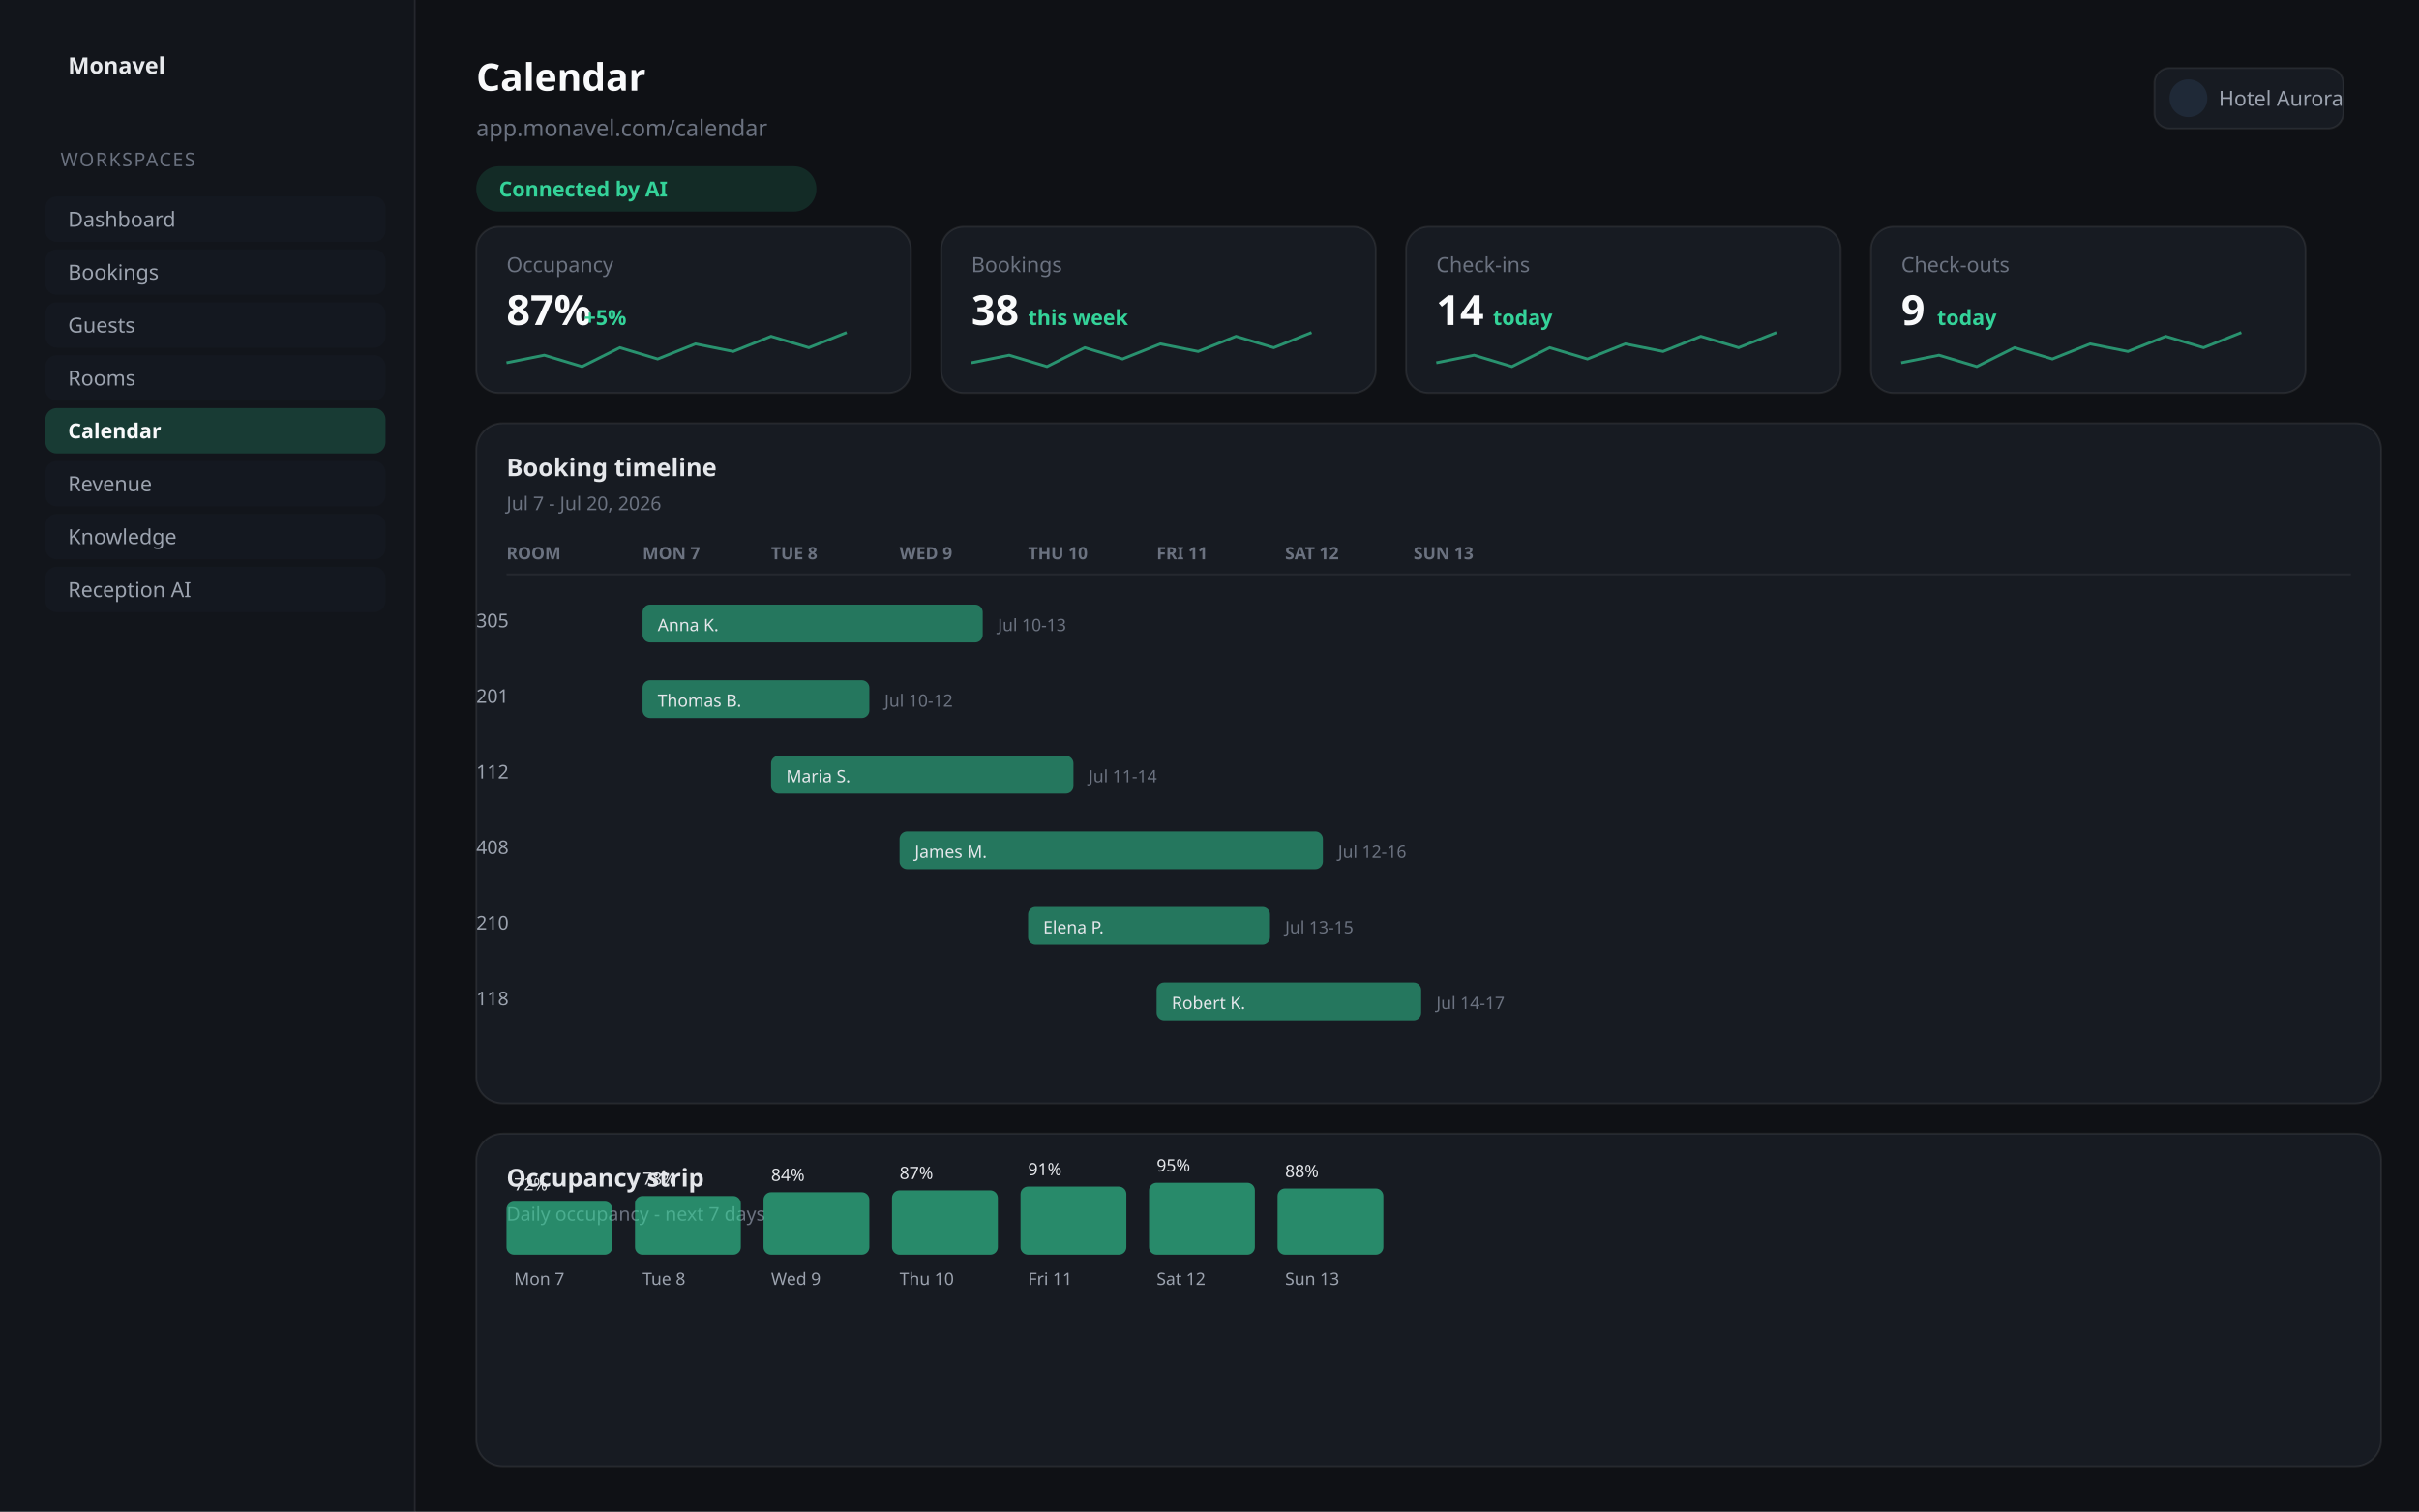
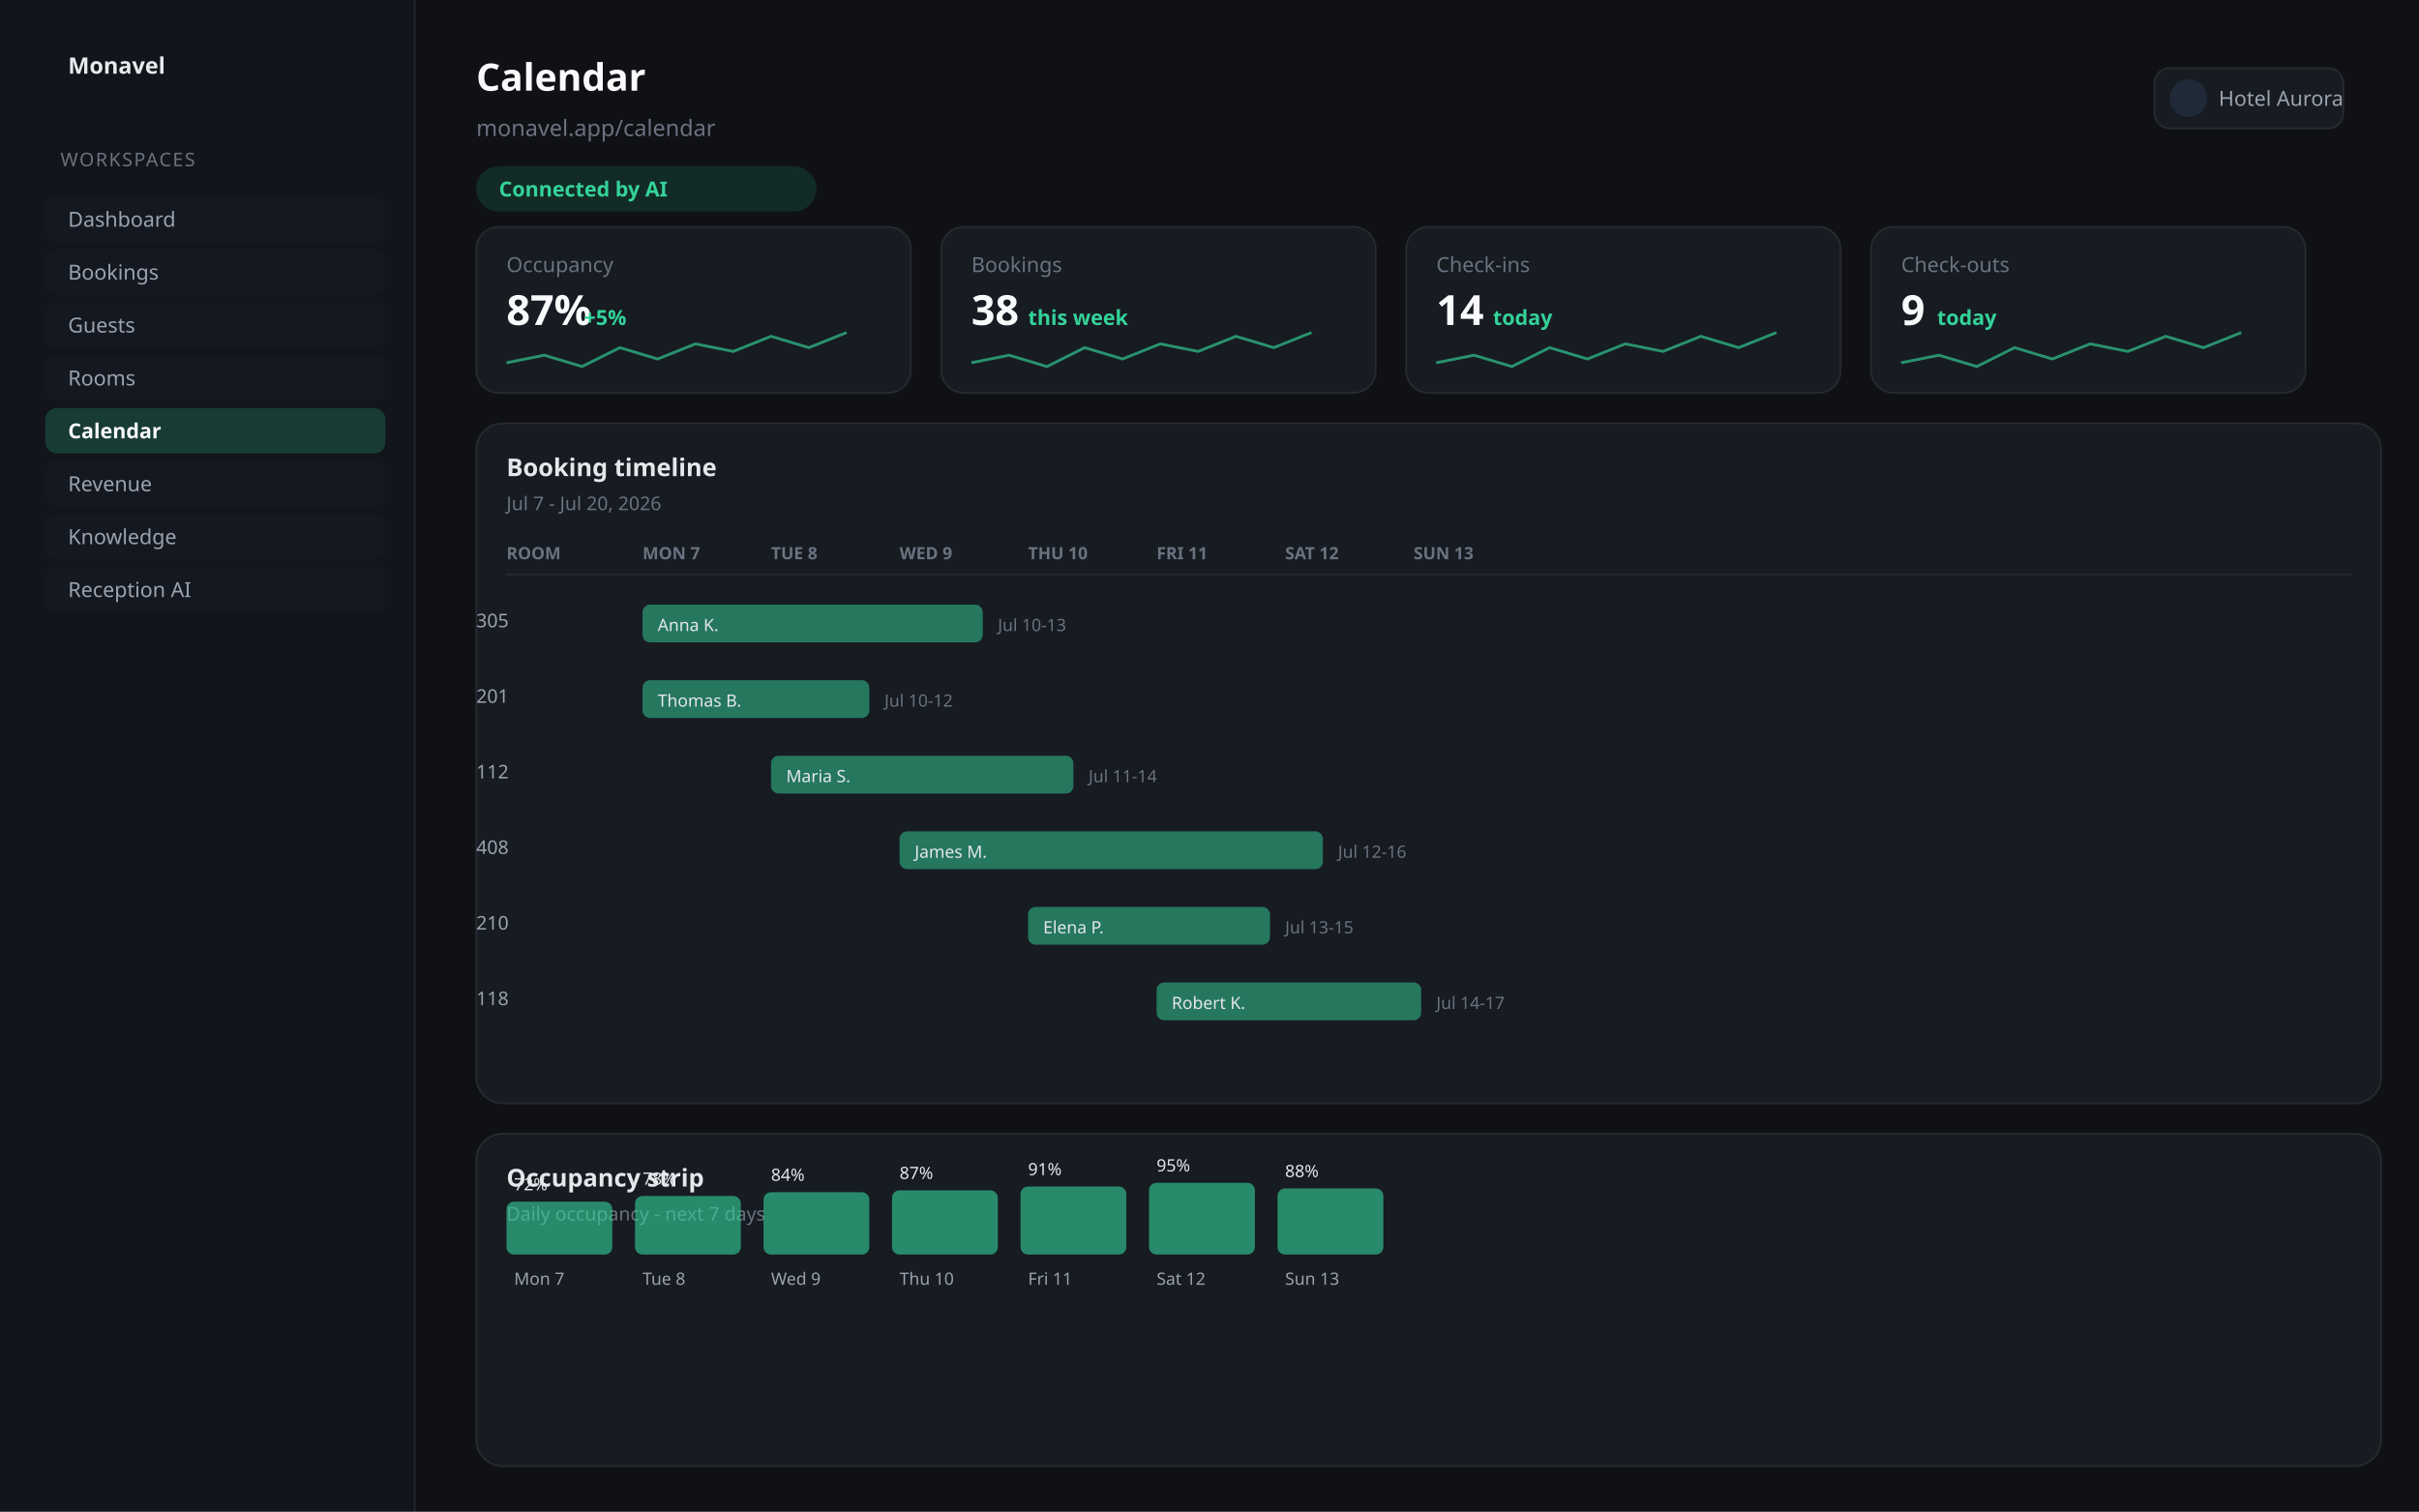
<svg xmlns="http://www.w3.org/2000/svg" width="1280" height="800" viewBox="0 0 1280 800" fill="none">
  <rect width="1280" height="800" fill="#0f1115" />
  <rect x="0" y="0" width="220" height="800" fill="#12151b" />
  <rect x="219" y="0" width="1" height="800" fill="#ffffff" opacity="0.08" />
  <text x="36" y="39" fill="#e8eaed" font-family="system-ui,sans-serif" font-size="12" font-weight="600">Monavel</text>
  <text x="32" y="88" fill="#6b7280" font-family="system-ui,sans-serif" font-size="10" letter-spacing="0.08em">WORKSPACES</text>
  <rect x="24" y="104" width="180" height="24" rx="6" fill="#141820" />
  <text x="36" y="120" fill="#9ca3af" font-family="system-ui,sans-serif" font-size="11" font-weight="400">Dashboard</text>
  <rect x="24" y="132" width="180" height="24" rx="6" fill="#141820" />
  <text x="36" y="148" fill="#9ca3af" font-family="system-ui,sans-serif" font-size="11" font-weight="400">Bookings</text>
  <rect x="24" y="160" width="180" height="24" rx="6" fill="#141820" />
  <text x="36" y="176" fill="#9ca3af" font-family="system-ui,sans-serif" font-size="11" font-weight="400">Guests</text>
  <rect x="24" y="188" width="180" height="24" rx="6" fill="#141820" />
  <text x="36" y="204" fill="#9ca3af" font-family="system-ui,sans-serif" font-size="11" font-weight="400">Rooms</text>
  <rect x="24" y="216" width="180" height="24" rx="6" fill="#34d39933" />
  <text x="36" y="232" fill="#f9fafb" font-family="system-ui,sans-serif" font-size="11" font-weight="600">Calendar</text>
  <rect x="24" y="244" width="180" height="24" rx="6" fill="#141820" />
  <text x="36" y="260" fill="#9ca3af" font-family="system-ui,sans-serif" font-size="11" font-weight="400">Revenue</text>
  <rect x="24" y="272" width="180" height="24" rx="6" fill="#141820" />
  <text x="36" y="288" fill="#9ca3af" font-family="system-ui,sans-serif" font-size="11" font-weight="400">Knowledge</text>
  <rect x="24" y="300" width="180" height="24" rx="6" fill="#141820" />
  <text x="36" y="316" fill="#9ca3af" font-family="system-ui,sans-serif" font-size="11" font-weight="400">Reception AI</text>
  <rect x="220" y="0" width="1060" height="800" fill="#0f1115" />
  <text x="252" y="48" fill="#f9fafb" font-family="system-ui,sans-serif" font-size="20" font-weight="600">Calendar</text>
-   <text x="252" y="72" fill="#6b7280" font-family="system-ui,sans-serif" font-size="12">app.monavel.com/calendar</text>
+   <text x="252" y="72" fill="#6b7280" font-family="system-ui,sans-serif" font-size="12">monavel.app/calendar</text>
  <rect x="252" y="88" width="180" height="24" rx="12" fill="#34d39922" />
  <text x="264" y="104" fill="#34d399" font-family="system-ui,sans-serif" font-size="11" font-weight="600">Connected by AI</text>
  <rect x="1140" y="36" width="100" height="32" rx="8" fill="#171b22" stroke="#ffffff" stroke-opacity="0.08" />
  <circle cx="1158" cy="52" r="10" fill="#1f2937" />
  <text x="1174" y="56" fill="#9ca3af" font-family="system-ui,sans-serif" font-size="11">Hotel Aurora</text>
  <rect x="252" y="120" width="230" height="88" rx="12" fill="#171b22" stroke="#ffffff" stroke-opacity="0.08" />
  <text x="268" y="144" fill="#6b7280" font-family="system-ui,sans-serif" font-size="11">Occupancy</text>
  <text x="268" y="172" fill="#f9fafb" font-family="system-ui,sans-serif" font-size="22" font-weight="600">87%</text>
  <text x="309" y="172" fill="#34d399" font-family="system-ui,sans-serif" font-size="11" font-weight="600">+5%</text>
  <polyline points="268,192 288,188 308,194 328,184 348,190 368,182 388,186 408,178 428,184 448,176" fill="none" stroke="#34d399" stroke-width="1.5" stroke-opacity="0.65" />
  <rect x="498" y="120" width="230" height="88" rx="12" fill="#171b22" stroke="#ffffff" stroke-opacity="0.08" />
  <text x="514" y="144" fill="#6b7280" font-family="system-ui,sans-serif" font-size="11">Bookings</text>
  <text x="514" y="172" fill="#f9fafb" font-family="system-ui,sans-serif" font-size="22" font-weight="600">38</text>
  <text x="544" y="172" fill="#34d399" font-family="system-ui,sans-serif" font-size="11" font-weight="600">this week</text>
  <polyline points="514,192 534,188 554,194 574,184 594,190 614,182 634,186 654,178 674,184 694,176" fill="none" stroke="#34d399" stroke-width="1.5" stroke-opacity="0.65" />
  <rect x="744" y="120" width="230" height="88" rx="12" fill="#171b22" stroke="#ffffff" stroke-opacity="0.08" />
  <text x="760" y="144" fill="#6b7280" font-family="system-ui,sans-serif" font-size="11">Check-ins</text>
  <text x="760" y="172" fill="#f9fafb" font-family="system-ui,sans-serif" font-size="22" font-weight="600">14</text>
  <text x="790" y="172" fill="#34d399" font-family="system-ui,sans-serif" font-size="11" font-weight="600">today</text>
  <polyline points="760,192 780,188 800,194 820,184 840,190 860,182 880,186 900,178 920,184 940,176" fill="none" stroke="#34d399" stroke-width="1.5" stroke-opacity="0.65" />
  <rect x="990" y="120" width="230" height="88" rx="12" fill="#171b22" stroke="#ffffff" stroke-opacity="0.08" />
  <text x="1006" y="144" fill="#6b7280" font-family="system-ui,sans-serif" font-size="11">Check-outs</text>
  <text x="1006" y="172" fill="#f9fafb" font-family="system-ui,sans-serif" font-size="22" font-weight="600">9</text>
  <text x="1025" y="172" fill="#34d399" font-family="system-ui,sans-serif" font-size="11" font-weight="600">today</text>
  <polyline points="1006,192 1026,188 1046,194 1066,184 1086,190 1106,182 1126,186 1146,178 1166,184 1186,176" fill="none" stroke="#34d399" stroke-width="1.5" stroke-opacity="0.65" />
  <rect x="252" y="224" width="1008" height="360" rx="14" fill="#171b22" stroke="#ffffff" stroke-opacity="0.08" />
  <text x="268" y="252" fill="#e5e7eb" font-family="system-ui,sans-serif" font-size="13" font-weight="600">Booking timeline</text>
  <text x="268" y="270" fill="#6b7280" font-family="system-ui,sans-serif" font-size="10">Jul 7 - Jul 20, 2026</text>
  <text x="268" y="296" fill="#6b7280" font-family="system-ui,sans-serif" font-size="9" font-weight="600">ROOM</text>
  <text x="340" y="296" fill="#6b7280" font-family="system-ui,sans-serif" font-size="9" font-weight="600">MON 7</text>
  <text x="408" y="296" fill="#6b7280" font-family="system-ui,sans-serif" font-size="9" font-weight="600">TUE 8</text>
  <text x="476" y="296" fill="#6b7280" font-family="system-ui,sans-serif" font-size="9" font-weight="600">WED 9</text>
  <text x="544" y="296" fill="#6b7280" font-family="system-ui,sans-serif" font-size="9" font-weight="600">THU 10</text>
  <text x="612" y="296" fill="#6b7280" font-family="system-ui,sans-serif" font-size="9" font-weight="600">FRI 11</text>
  <text x="680" y="296" fill="#6b7280" font-family="system-ui,sans-serif" font-size="9" font-weight="600">SAT 12</text>
  <text x="748" y="296" fill="#6b7280" font-family="system-ui,sans-serif" font-size="9" font-weight="600">SUN 13</text>
  <line x1="268" y1="304" x2="1244" y2="304" stroke="#ffffff" stroke-opacity="0.06" />
  <text x="252" y="332" fill="#9ca3af" font-family="system-ui,sans-serif" font-size="10">305</text>
  <rect x="340" y="320" width="180" height="20" rx="4" fill="#34d399" opacity="0.5" />
  <text x="348" y="334" fill="#e5e7eb" font-family="system-ui,sans-serif" font-size="9">Anna K.</text>
  <text x="528" y="334" fill="#6b7280" font-family="system-ui,sans-serif" font-size="9">Jul 10-13</text>
  <text x="252" y="372" fill="#9ca3af" font-family="system-ui,sans-serif" font-size="10">201</text>
  <rect x="340" y="360" width="120" height="20" rx="4" fill="#34d399" opacity="0.5" />
  <text x="348" y="374" fill="#e5e7eb" font-family="system-ui,sans-serif" font-size="9">Thomas B.</text>
  <text x="468" y="374" fill="#6b7280" font-family="system-ui,sans-serif" font-size="9">Jul 10-12</text>
  <text x="252" y="412" fill="#9ca3af" font-family="system-ui,sans-serif" font-size="10">112</text>
  <rect x="408" y="400" width="160" height="20" rx="4" fill="#34d399" opacity="0.5" />
  <text x="416" y="414" fill="#e5e7eb" font-family="system-ui,sans-serif" font-size="9">Maria S.</text>
  <text x="576" y="414" fill="#6b7280" font-family="system-ui,sans-serif" font-size="9">Jul 11-14</text>
  <text x="252" y="452" fill="#9ca3af" font-family="system-ui,sans-serif" font-size="10">408</text>
  <rect x="476" y="440" width="224" height="20" rx="4" fill="#34d399" opacity="0.5" />
  <text x="484" y="454" fill="#e5e7eb" font-family="system-ui,sans-serif" font-size="9">James M.</text>
  <text x="708" y="454" fill="#6b7280" font-family="system-ui,sans-serif" font-size="9">Jul 12-16</text>
  <text x="252" y="492" fill="#9ca3af" font-family="system-ui,sans-serif" font-size="10">210</text>
  <rect x="544" y="480" width="128" height="20" rx="4" fill="#34d399" opacity="0.5" />
  <text x="552" y="494" fill="#e5e7eb" font-family="system-ui,sans-serif" font-size="9">Elena P.</text>
  <text x="680" y="494" fill="#6b7280" font-family="system-ui,sans-serif" font-size="9">Jul 13-15</text>
  <text x="252" y="532" fill="#9ca3af" font-family="system-ui,sans-serif" font-size="10">118</text>
  <rect x="612" y="520" width="140" height="20" rx="4" fill="#34d399" opacity="0.5" />
  <text x="620" y="534" fill="#e5e7eb" font-family="system-ui,sans-serif" font-size="9">Robert K.</text>
  <text x="760" y="534" fill="#6b7280" font-family="system-ui,sans-serif" font-size="9">Jul 14-17</text>
  <rect x="252" y="600" width="1008" height="176" rx="14" fill="#171b22" stroke="#ffffff" stroke-opacity="0.08" />
  <text x="268" y="628" fill="#e5e7eb" font-family="system-ui,sans-serif" font-size="13" font-weight="600">Occupancy strip</text>
  <text x="268" y="646" fill="#6b7280" font-family="system-ui,sans-serif" font-size="10">Daily occupancy - next 7 days</text>
  <rect x="268" y="636" width="56" height="28" rx="4" fill="#34d399" opacity="0.6" />
  <text x="272" y="680" fill="#9ca3af" font-family="system-ui,sans-serif" font-size="9">Mon 7</text>
  <text x="272" y="630" fill="#e5e7eb" font-family="system-ui,sans-serif" font-size="9">72%</text>
  <rect x="336" y="633" width="56" height="31" rx="4" fill="#34d399" opacity="0.6" />
  <text x="340" y="680" fill="#9ca3af" font-family="system-ui,sans-serif" font-size="9">Tue 8</text>
  <text x="340" y="627" fill="#e5e7eb" font-family="system-ui,sans-serif" font-size="9">78%</text>
  <rect x="404" y="631" width="56" height="33" rx="4" fill="#34d399" opacity="0.6" />
  <text x="408" y="680" fill="#9ca3af" font-family="system-ui,sans-serif" font-size="9">Wed 9</text>
  <text x="408" y="625" fill="#e5e7eb" font-family="system-ui,sans-serif" font-size="9">84%</text>
  <rect x="472" y="630" width="56" height="34" rx="4" fill="#34d399" opacity="0.6" />
  <text x="476" y="680" fill="#9ca3af" font-family="system-ui,sans-serif" font-size="9">Thu 10</text>
  <text x="476" y="624" fill="#e5e7eb" font-family="system-ui,sans-serif" font-size="9">87%</text>
  <rect x="540" y="628" width="56" height="36" rx="4" fill="#34d399" opacity="0.6" />
  <text x="544" y="680" fill="#9ca3af" font-family="system-ui,sans-serif" font-size="9">Fri 11</text>
  <text x="544" y="622" fill="#e5e7eb" font-family="system-ui,sans-serif" font-size="9">91%</text>
  <rect x="608" y="626" width="56" height="38" rx="4" fill="#34d399" opacity="0.6" />
  <text x="612" y="680" fill="#9ca3af" font-family="system-ui,sans-serif" font-size="9">Sat 12</text>
  <text x="612" y="620" fill="#e5e7eb" font-family="system-ui,sans-serif" font-size="9">95%</text>
  <rect x="676" y="629" width="56" height="35" rx="4" fill="#34d399" opacity="0.6" />
  <text x="680" y="680" fill="#9ca3af" font-family="system-ui,sans-serif" font-size="9">Sun 13</text>
  <text x="680" y="623" fill="#e5e7eb" font-family="system-ui,sans-serif" font-size="9">88%</text>
</svg>
